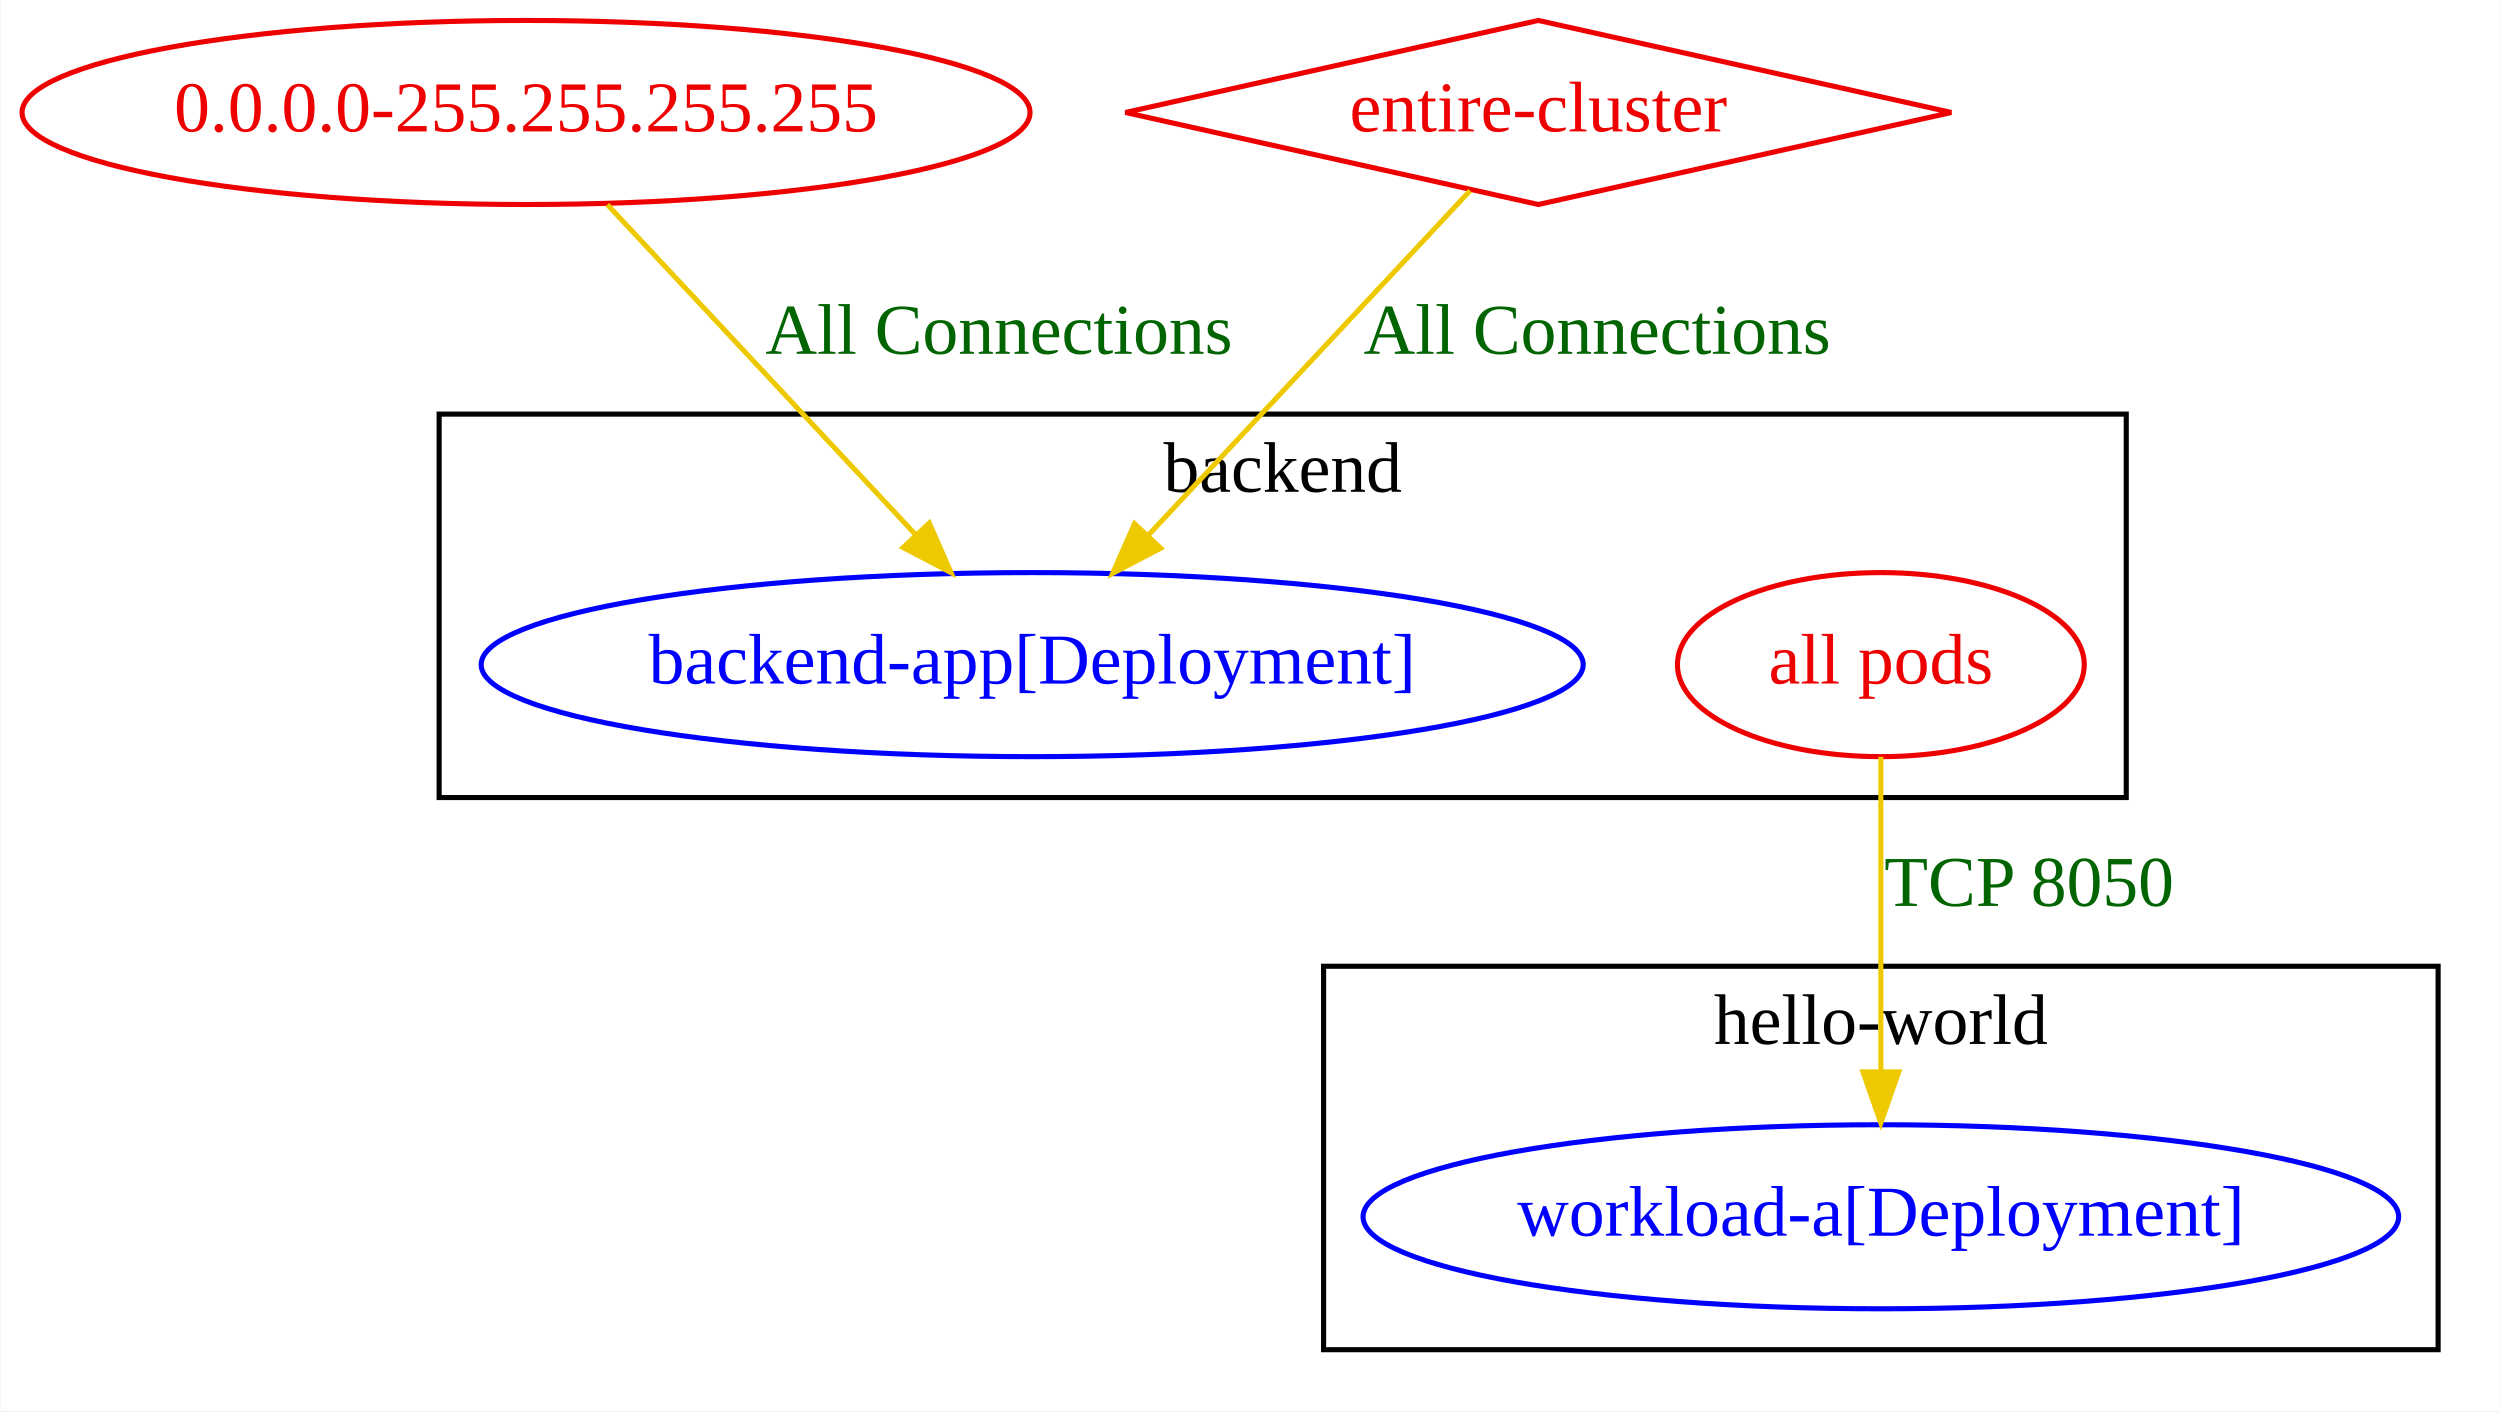
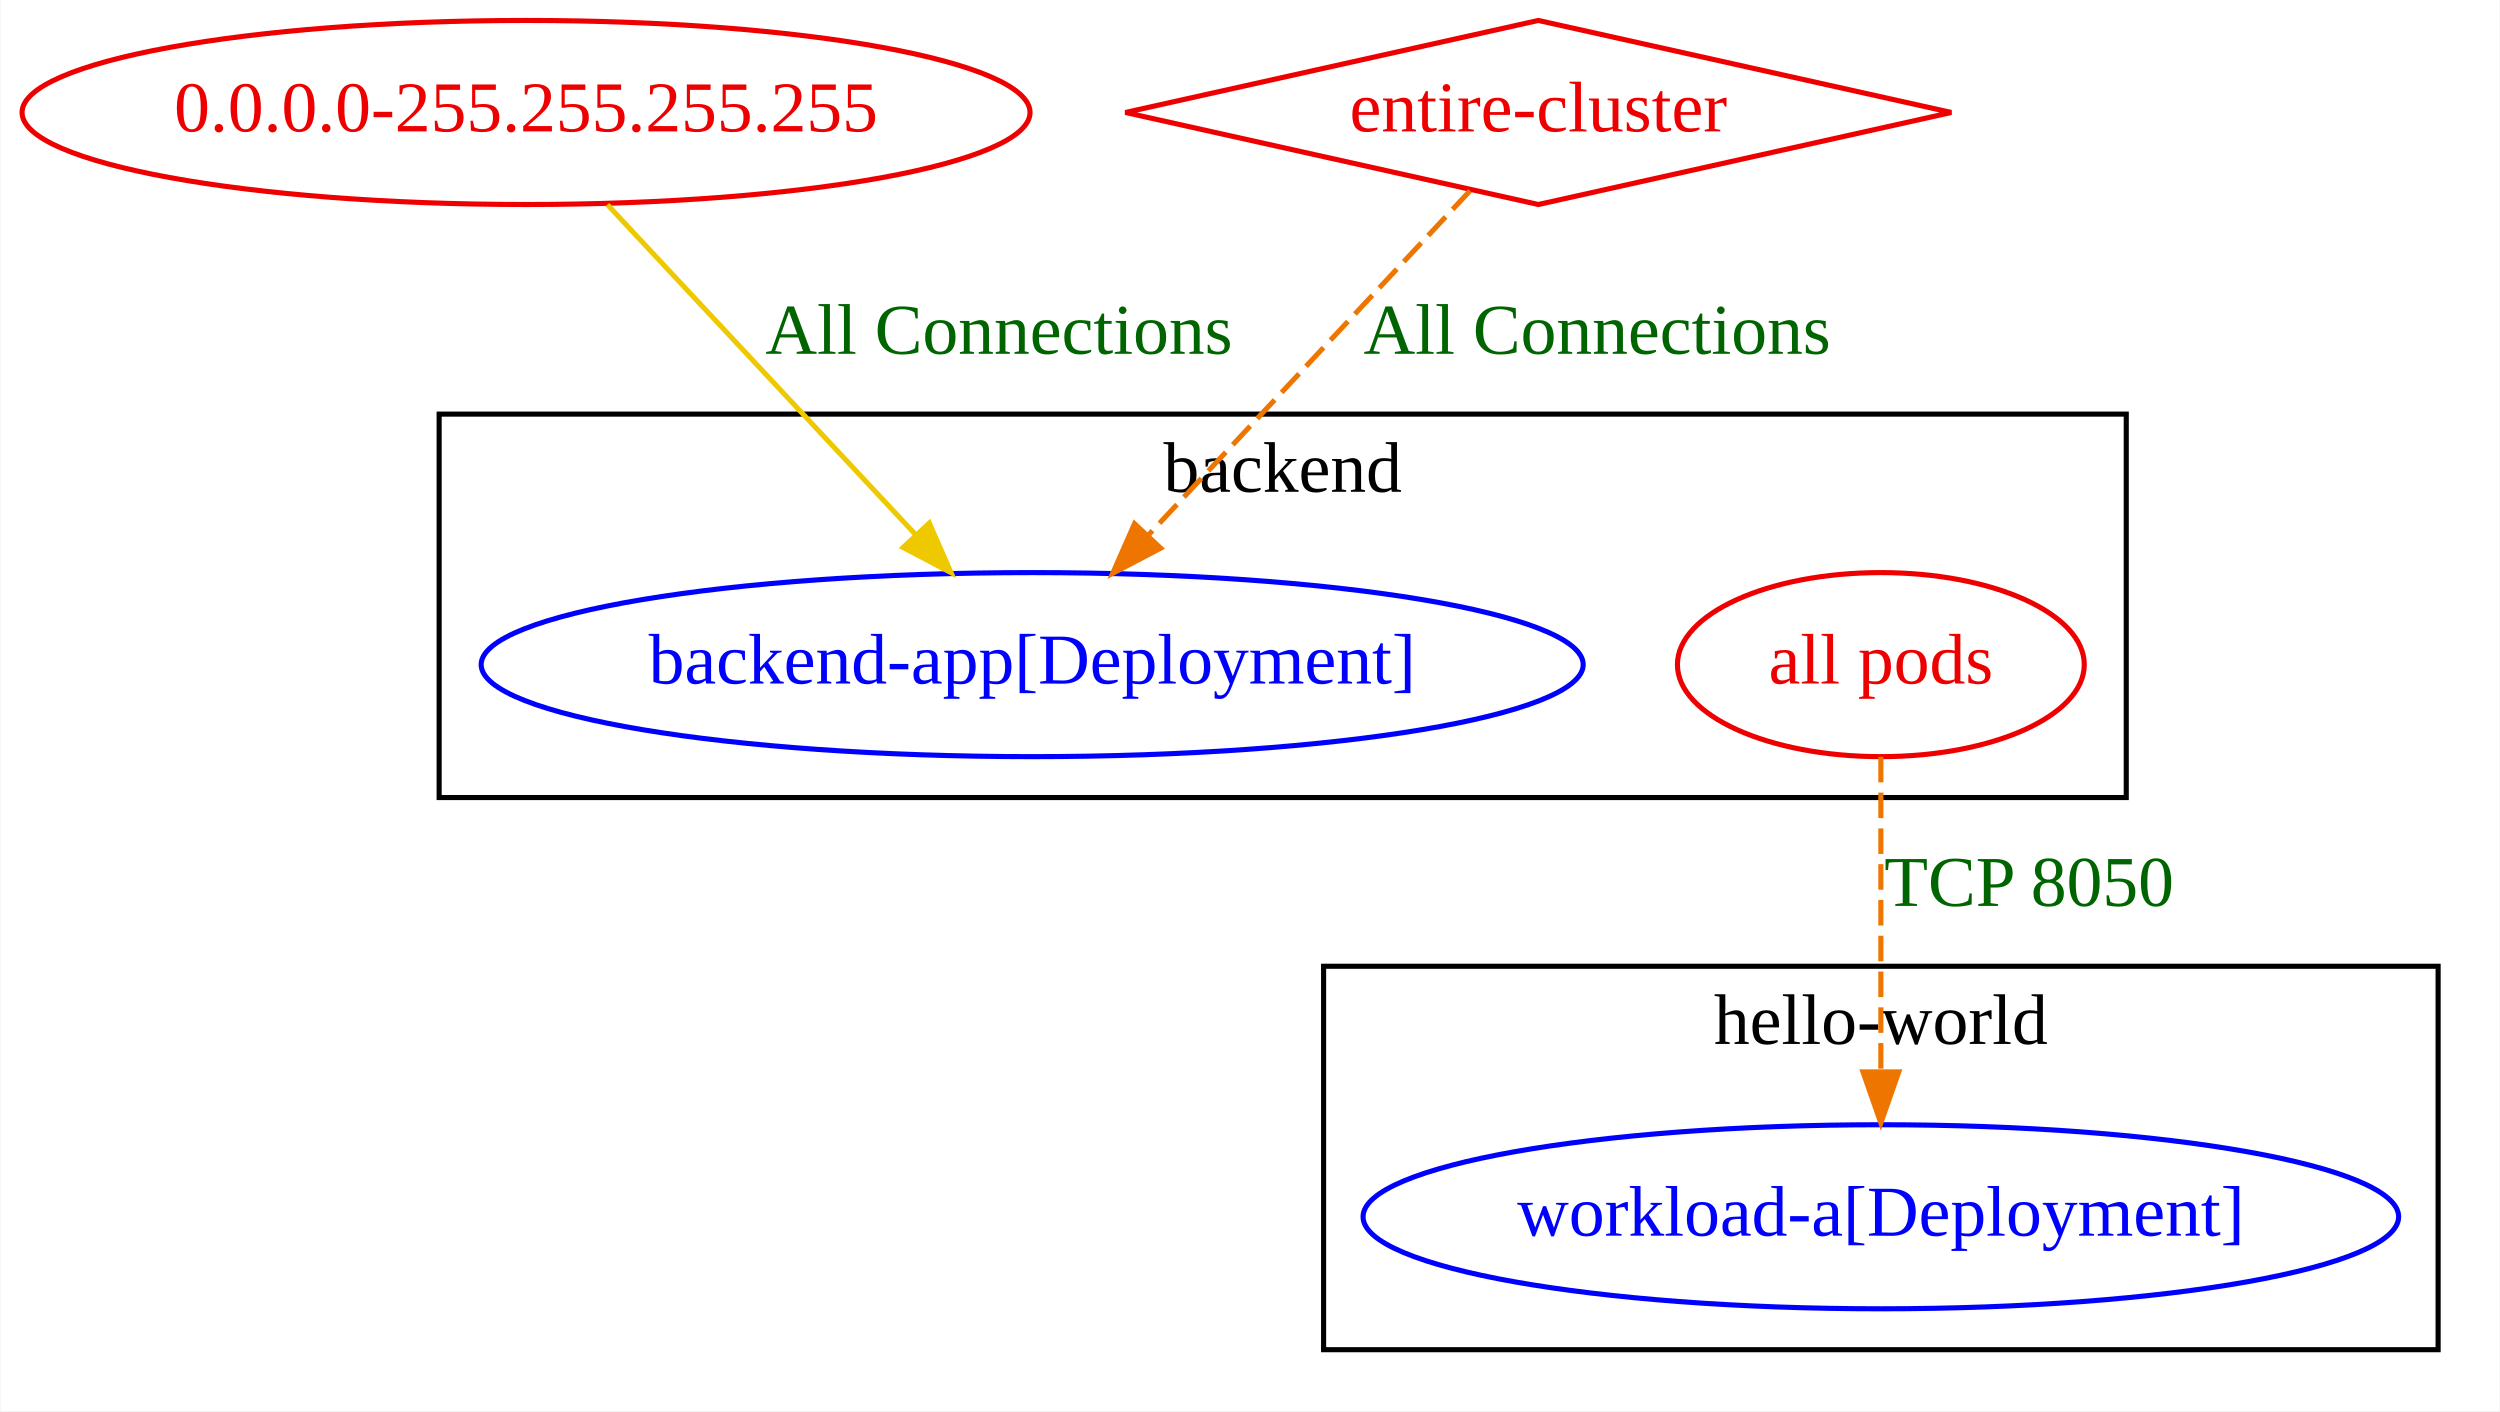
<svg xmlns="http://www.w3.org/2000/svg" width="489pt" height="276pt" viewBox="0.00 0.00 488.79 276.00">
  <g id="graph0" class="graph" transform="scale(1 1) rotate(0) translate(4 272)">
    <polygon fill="white" stroke="transparent" points="-4,4 -4,-272 484.79,-272 484.79,4 -4,4" />
    <g id="clust1" class="cluster">
      <polygon fill="none" stroke="black" points="81.79,-116 81.79,-191 411.79,-191 411.79,-116 81.79,-116" />
      <text text-anchor="middle" x="246.79" y="-175.8" font-family="Times New Roman,serif" font-size="14.00">backend</text>
    </g>
    <g id="clust2" class="cluster">
      <polygon fill="none" stroke="black" points="254.79,-8 254.79,-83 472.79,-83 472.79,-8 254.79,-8" />
      <text text-anchor="middle" x="363.79" y="-67.8" font-family="Times New Roman,serif" font-size="14.00">hello-world</text>
    </g>
    <g id="node1" class="node">
      <ellipse fill="none" stroke="#ee0000" cx="363.79" cy="-142" rx="39.79" ry="18" />
      <text text-anchor="middle" x="363.79" y="-138.3" font-family="Times New Roman,serif" font-size="14.00" fill="#ee0000">all pods</text>
    </g>
    <g id="node3" class="node">
      <ellipse fill="none" stroke="blue" cx="363.79" cy="-34" rx="101.28" ry="18" />
      <text text-anchor="middle" x="363.79" y="-30.3" font-family="Times New Roman,serif" font-size="14.00" fill="blue">workload-a[Deployment]</text>
    </g>
    <g id="edge2" class="edge">
-       <path fill="none" stroke="#eec900" d="M363.79,-123.97C363.79,-107.38 363.79,-81.88 363.79,-62.43" />
-       <polygon fill="#eec900" stroke="#eec900" points="367.29,-62.34 363.79,-52.34 360.29,-62.34 367.29,-62.34" />
+       <path fill="none" stroke="#ee7600" stroke-dasharray="5,2" d="M363.79,-123.97C363.79,-107.38 363.79,-81.88 363.79,-62.43" />
+       <polygon fill="#ee7600" stroke="#ee7600" points="367.29,-62.34 363.79,-52.34 360.29,-62.34 367.29,-62.34" />
      <text text-anchor="middle" x="392.79" y="-94.8" font-family="Times New Roman,serif" font-size="14.00" fill="darkgreen">TCP 8050</text>
    </g>
    <g id="node2" class="node">
      <ellipse fill="none" stroke="blue" cx="197.79" cy="-142" rx="107.78" ry="18" />
      <text text-anchor="middle" x="197.79" y="-138.3" font-family="Times New Roman,serif" font-size="14.00" fill="blue">backend-app[Deployment]</text>
    </g>
    <g id="node4" class="node">
      <ellipse fill="none" stroke="#ee0000" cx="98.79" cy="-250" rx="98.58" ry="18" />
      <text text-anchor="middle" x="98.79" y="-246.3" font-family="Times New Roman,serif" font-size="14.00" fill="#ee0000">0.0.0.0-255.255.255.255</text>
    </g>
    <g id="edge1" class="edge">
      <path fill="none" stroke="#eec900" d="M114.7,-231.97C131.01,-214.51 156.53,-187.18 174.99,-167.42" />
      <polygon fill="#eec900" stroke="#eec900" points="177.66,-169.69 181.92,-159.99 172.54,-164.91 177.66,-169.69" />
      <text text-anchor="middle" x="191.29" y="-202.8" font-family="Times New Roman,serif" font-size="14.00" fill="darkgreen">All Connections</text>
    </g>
    <g id="node5" class="node">
      <polygon fill="none" stroke="#ee0000" points="296.79,-268 216.02,-250 296.79,-232 377.56,-250 296.79,-268" />
      <text text-anchor="middle" x="296.79" y="-246.3" font-family="Times New Roman,serif" font-size="14.00" fill="#ee0000">entire-cluster</text>
    </g>
    <g id="edge3" class="edge">
-       <path fill="none" stroke="#eec900" d="M283.44,-234.7C267.34,-217.47 240.02,-188.22 220.57,-167.39" />
-       <polygon fill="#eec900" stroke="#eec900" points="222.92,-164.78 213.54,-159.86 217.81,-169.56 222.92,-164.78" />
+       <path fill="none" stroke="#ee7600" stroke-dasharray="5,2" d="M283.44,-234.7C267.34,-217.47 240.02,-188.22 220.57,-167.39" />
+       <polygon fill="#ee7600" stroke="#ee7600" points="222.92,-164.78 213.54,-159.86 217.81,-169.56 222.92,-164.78" />
      <text text-anchor="middle" x="308.29" y="-202.8" font-family="Times New Roman,serif" font-size="14.00" fill="darkgreen">All Connections</text>
    </g>
  </g>
</svg>
